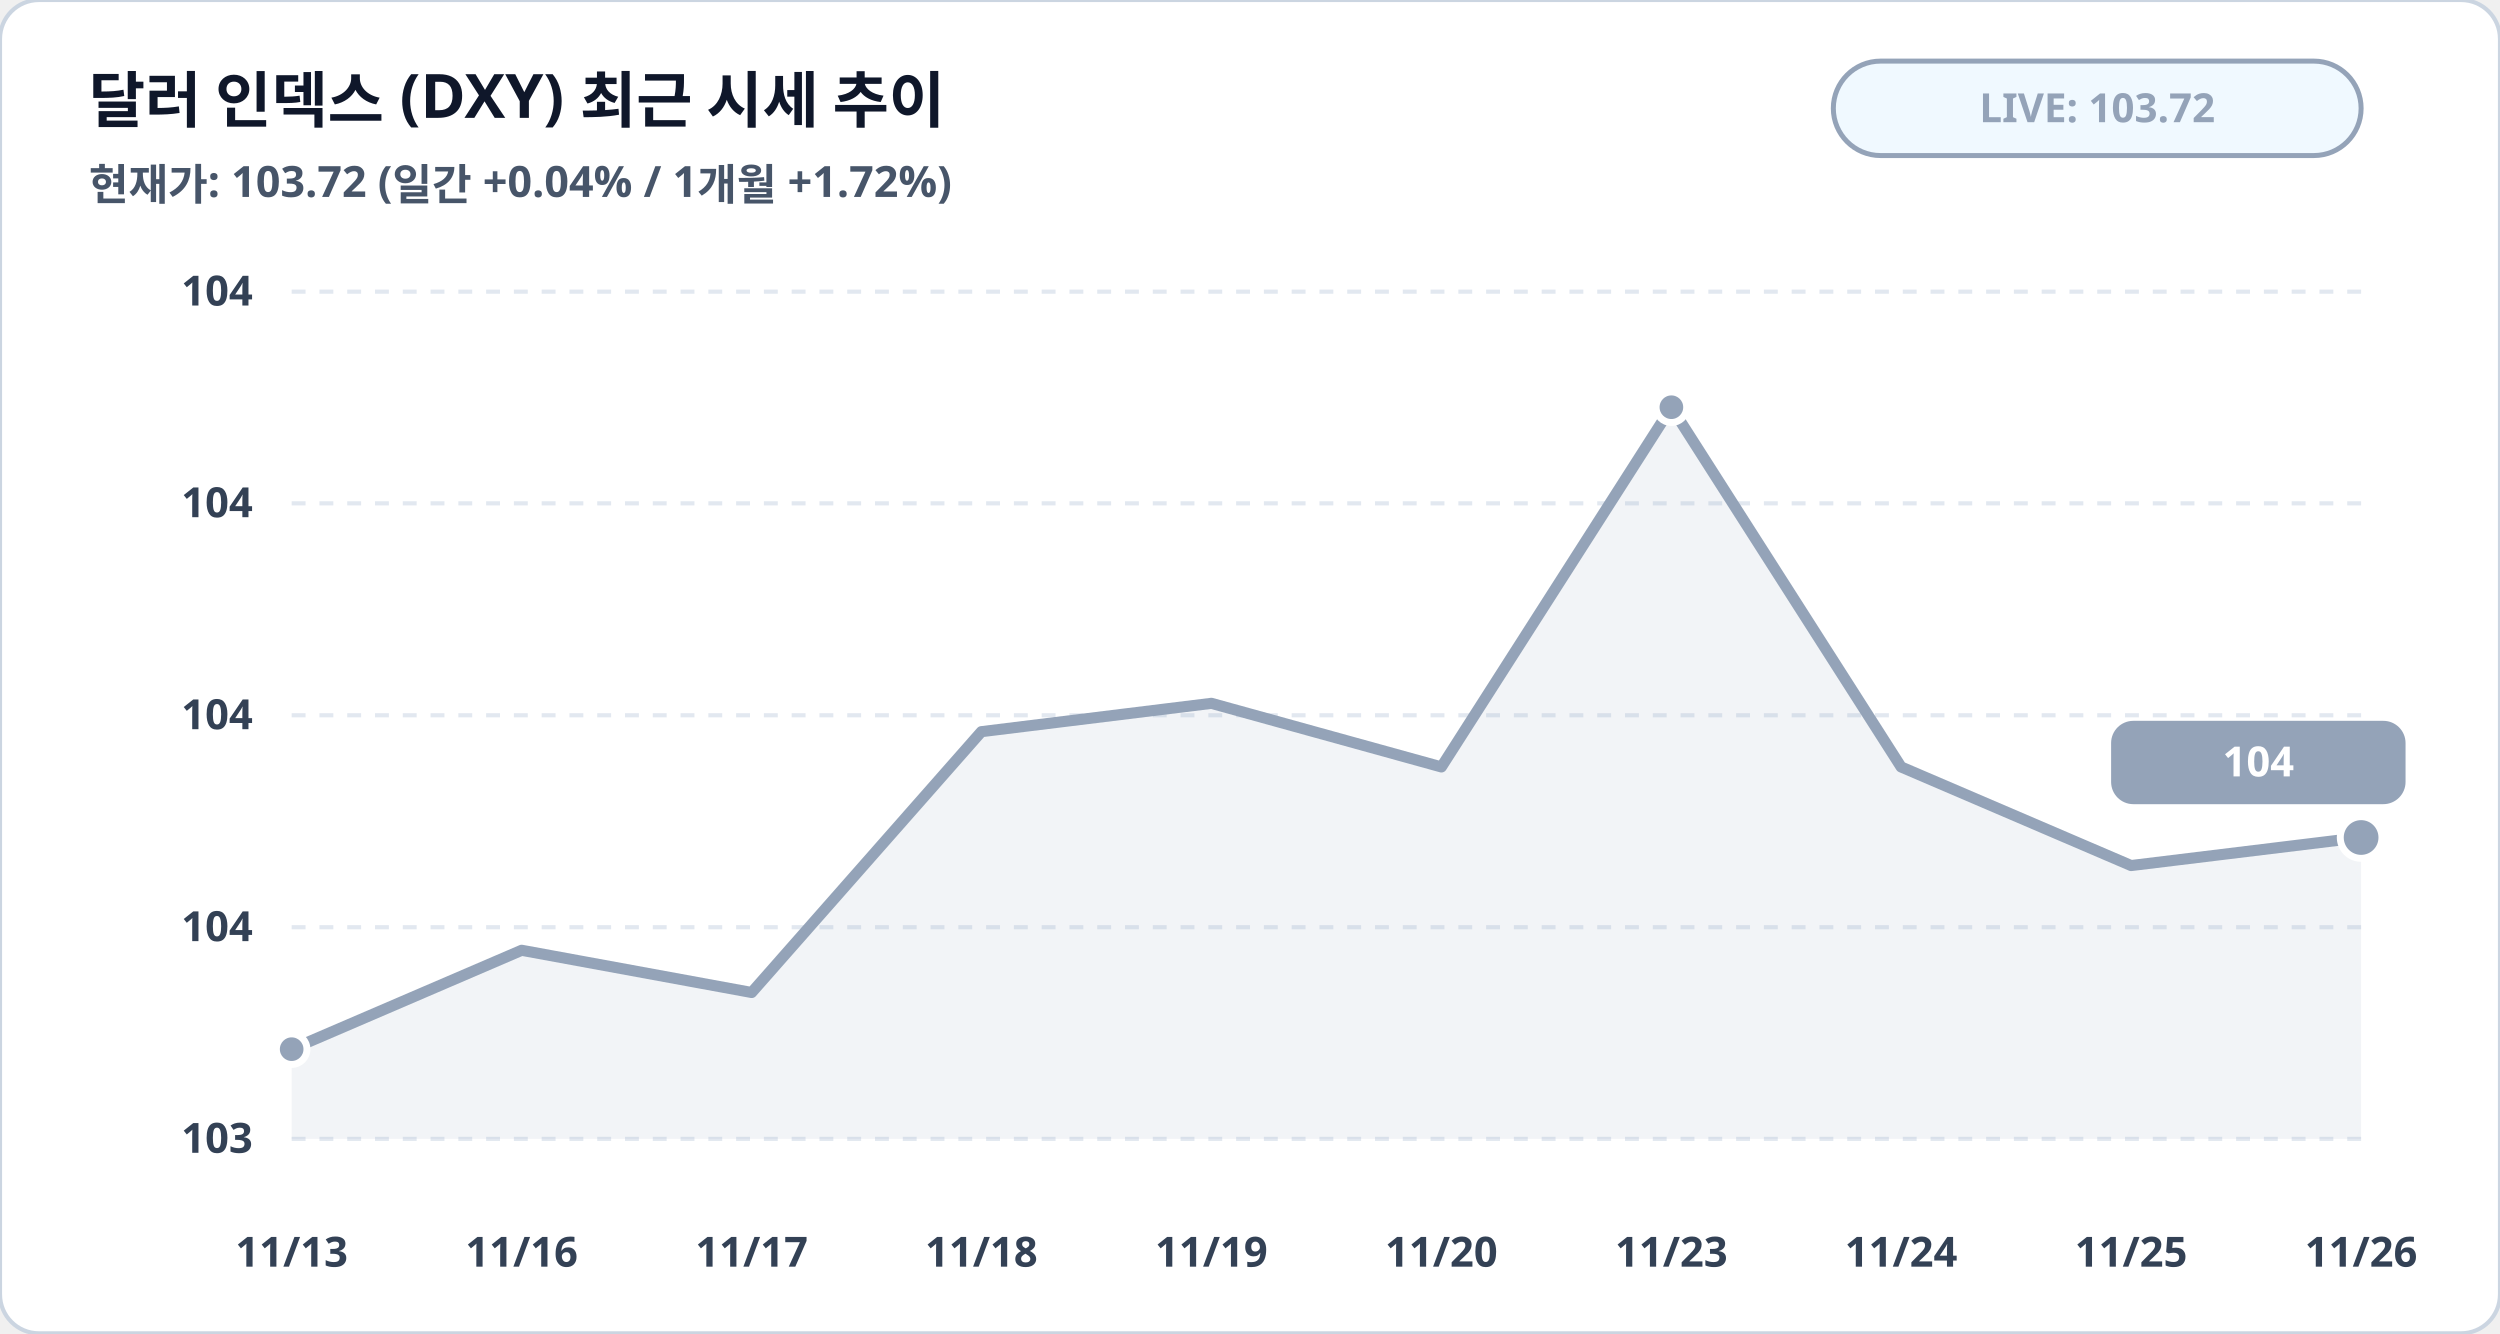
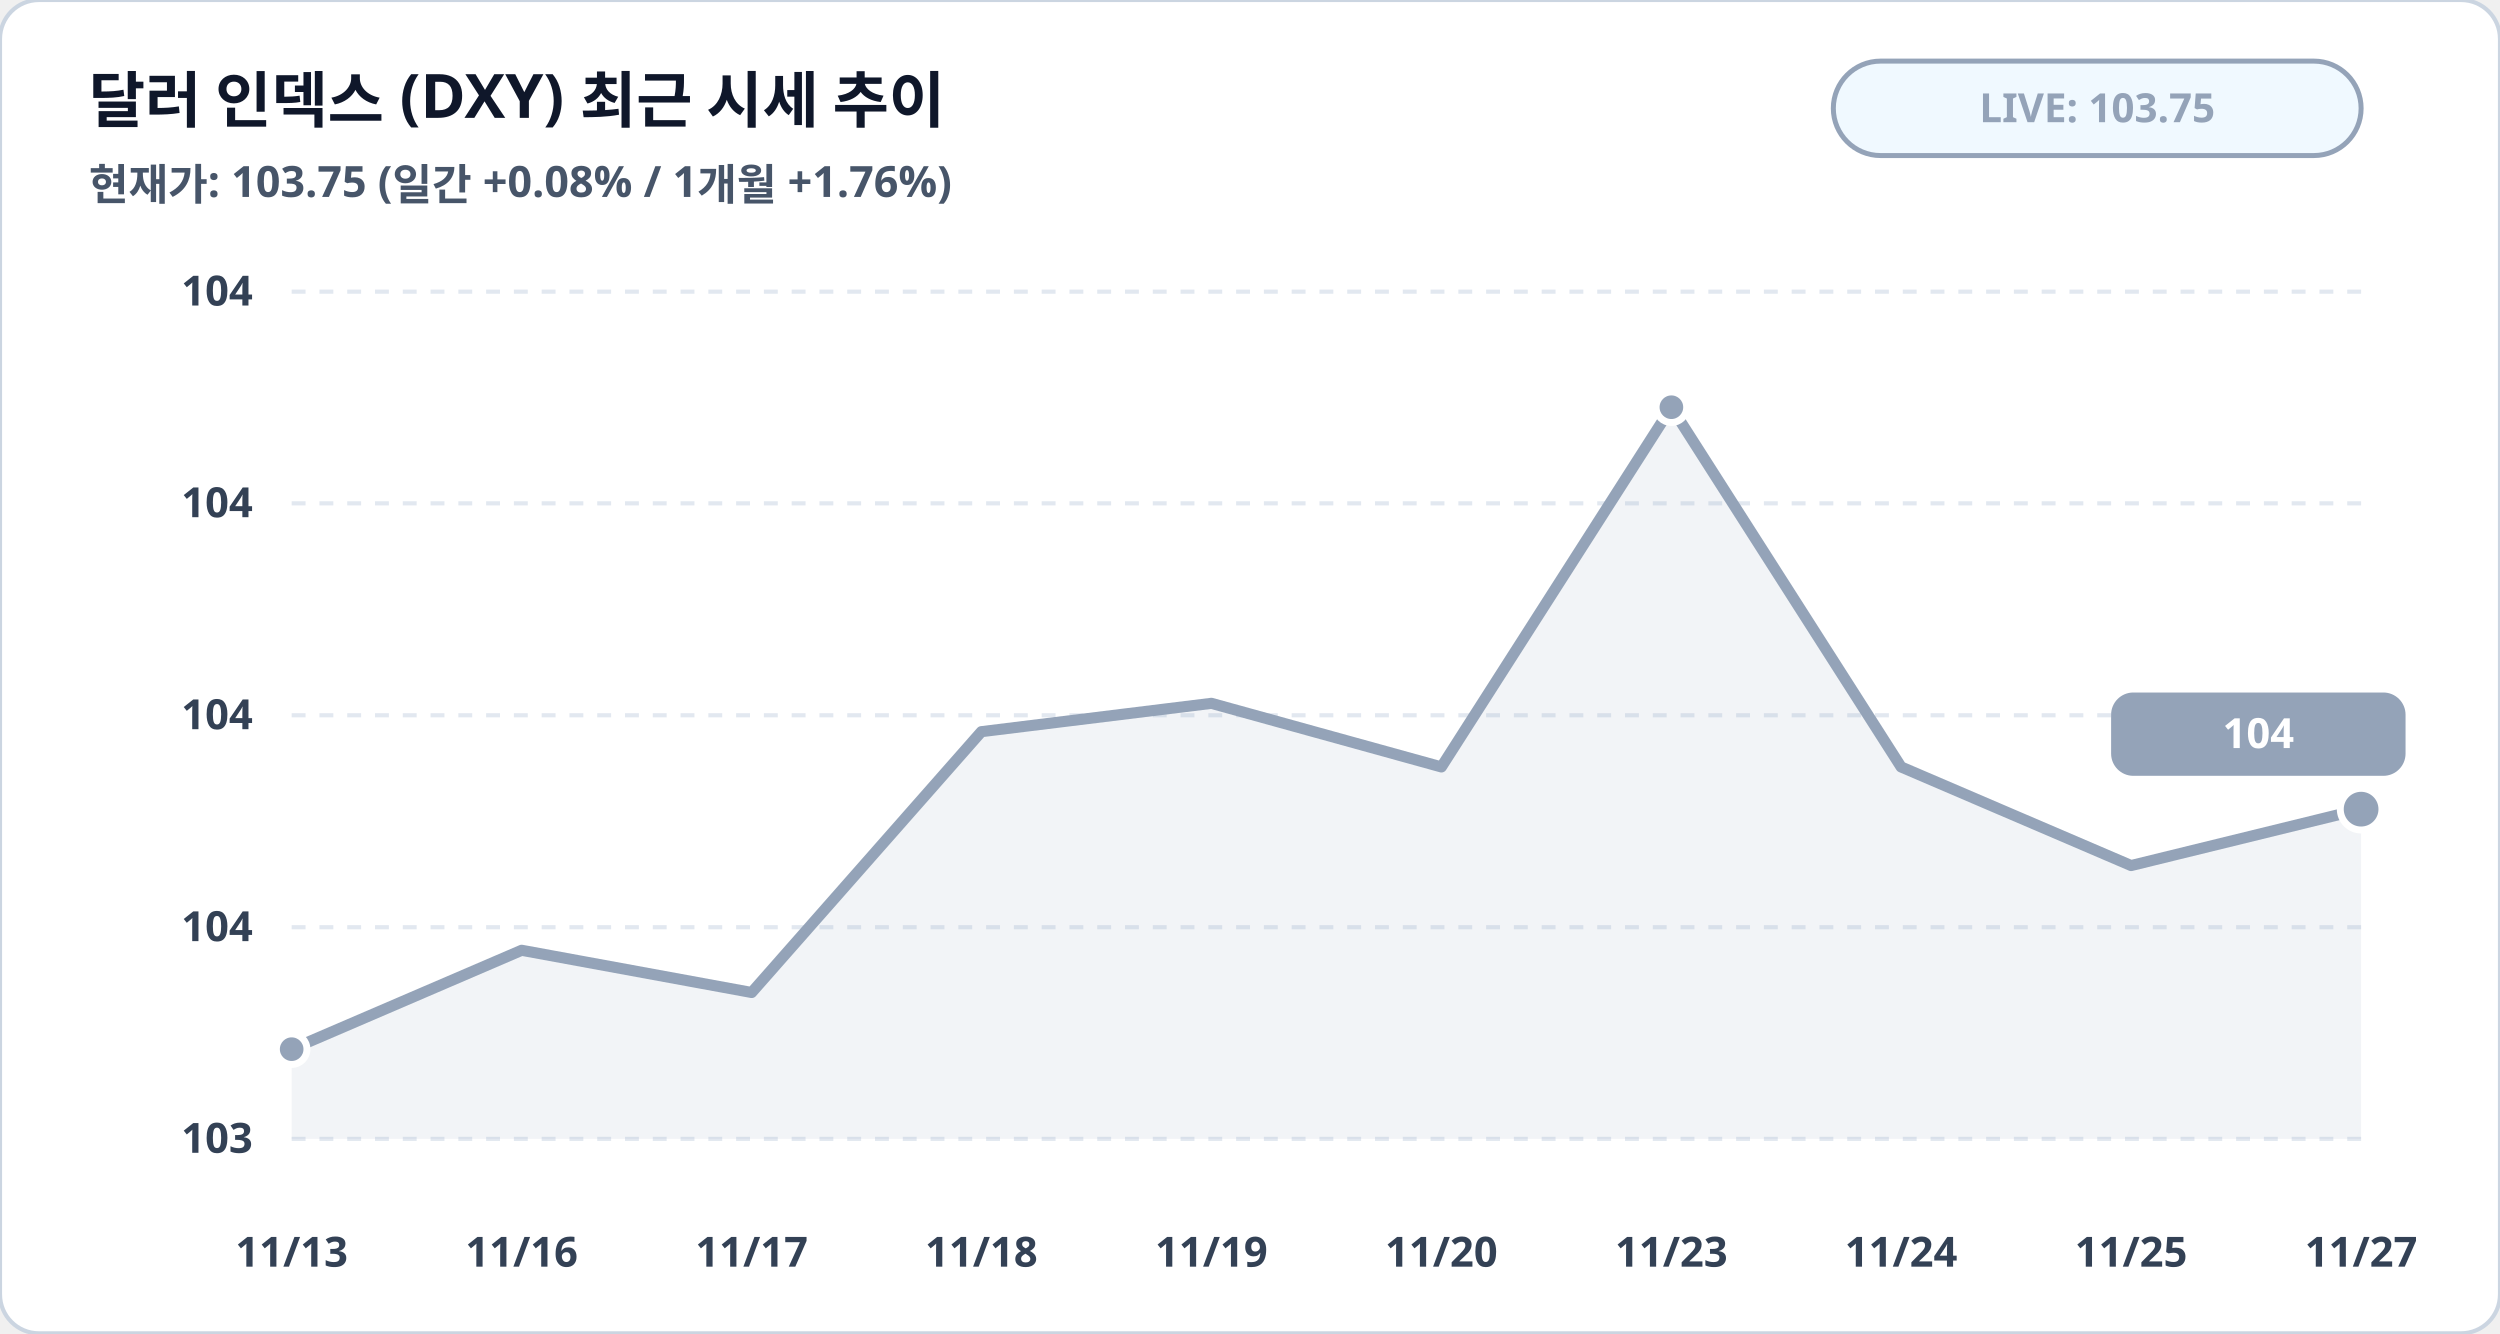
<svg xmlns="http://www.w3.org/2000/svg" viewBox="0 0 900 480" width="100%" height="100%">
  <rect width="900" height="480" rx="14" fill="#ffffff" stroke="#cbd5e1" stroke-width="1.5" />
  <text x="32" y="44" fill="#0f172a" font-family="Pretendard, sans-serif" font-size="22" font-weight="900">달러 인덱스 (DXY) 최근 시세 추이</text>
-   <text x="32" y="72" fill="#475569" font-family="Pretendard, sans-serif" font-size="15.5" font-weight="600">현재가: 103.72 (일간 +0.04% / 1개월 +1.72%)</text>
+   <text x="32" y="72" fill="#475569" font-family="Pretendard, sans-serif" font-size="15.5" font-weight="600">현재가: 103.75 (일간 +0.08% / 1개월 +1.76%)</text>
  <rect x="660" y="22" width="190" height="34" rx="17" fill="#f0f9ff" stroke="#94a3b8" stroke-width="1.8" />
-   <text x="755" y="44" fill="#94a3b8" font-family="Pretendard, sans-serif" font-size="14.5" font-weight="800" text-anchor="middle">LIVE: 103.72</text>
+   <text x="755" y="44" fill="#94a3b8" font-family="Pretendard, sans-serif" font-size="14.5" font-weight="800" text-anchor="middle">LIVE: 103.75</text>
  <line x1="105" y1="105.0" x2="850" y2="105.0" stroke="#e2e8f0" stroke-width="1.5" stroke-dasharray="5,5" />
  <text x="91" y="110.0" fill="#334155" font-family="Pretendard, sans-serif" font-size="15" font-weight="700" text-anchor="end">104</text>
  <line x1="105" y1="181.2" x2="850" y2="181.2" stroke="#e2e8f0" stroke-width="1.5" stroke-dasharray="5,5" />
  <text x="91" y="186.2" fill="#334155" font-family="Pretendard, sans-serif" font-size="15" font-weight="700" text-anchor="end">104</text>
  <line x1="105" y1="257.5" x2="850" y2="257.5" stroke="#e2e8f0" stroke-width="1.5" stroke-dasharray="5,5" />
  <text x="91" y="262.5" fill="#334155" font-family="Pretendard, sans-serif" font-size="15" font-weight="700" text-anchor="end">104</text>
  <line x1="105" y1="333.8" x2="850" y2="333.8" stroke="#e2e8f0" stroke-width="1.5" stroke-dasharray="5,5" />
  <text x="91" y="338.8" fill="#334155" font-family="Pretendard, sans-serif" font-size="15" font-weight="700" text-anchor="end">104</text>
  <line x1="105" y1="410.0" x2="850" y2="410.0" stroke="#e2e8f0" stroke-width="1.5" stroke-dasharray="5,5" />
  <text x="91" y="415.0" fill="#334155" font-family="Pretendard, sans-serif" font-size="15" font-weight="700" text-anchor="end">103</text>
-   <polygon points="105.0,410.0 105.0,377.7 187.8,342.1 270.6,357.3 353.3,263.4 436.1,253.2 518.9,276.1 601.7,146.6 684.4,276.1 767.2,311.6 850.0,301.5 850.0,410.0" fill="#94a3b8" fill-opacity="0.12" />
-   <polyline fill="none" stroke="#94a3b8" stroke-width="4" stroke-linecap="round" stroke-linejoin="round" points="105.0,377.7 187.8,342.1 270.6,357.3 353.3,263.4 436.1,253.2 518.9,276.1 601.7,146.6 684.4,276.1 767.2,311.6 850.0,301.5" />
+   <polygon points="105.0,410.0 105.0,377.7 187.8,342.1 270.6,357.3 353.3,263.4 436.1,253.2 518.9,276.1 601.7,146.6 684.4,276.1 767.2,311.6 850.0,291.3 850.0,410.0" fill="#94a3b8" fill-opacity="0.12" />
+   <polyline fill="none" stroke="#94a3b8" stroke-width="4" stroke-linecap="round" stroke-linejoin="round" points="105.0,377.7 187.8,342.1 270.6,357.3 353.3,263.4 436.1,253.2 518.9,276.1 601.7,146.6 684.4,276.1 767.2,311.6 850.0,291.3" />
  <circle cx="105.0" cy="377.7" r="5.5" fill="#94a3b8" stroke="#ffffff" stroke-width="2.5" />
  <circle cx="601.7" cy="146.6" r="5.5" fill="#94a3b8" stroke="#ffffff" stroke-width="2.5" />
-   <circle cx="850.0" cy="301.5" r="7.5" fill="#94a3b8" stroke="#ffffff" stroke-width="2.5" />
-   <rect x="760.0" y="259.5" width="106" height="30" rx="8" fill="#94a3b8" />
-   <text x="813.0" y="279.5" fill="#ffffff" font-family="Pretendard, sans-serif" font-size="15" font-weight="800" text-anchor="middle">104</text>
+   <circle cx="850.0" cy="291.3" r="7.5" fill="#94a3b8" stroke="#ffffff" stroke-width="2.5" />
+   <rect x="760.0" y="249.3" width="106" height="30" rx="8" fill="#94a3b8" />
+   <text x="813.0" y="269.3" fill="#ffffff" font-family="Pretendard, sans-serif" font-size="15" font-weight="800" text-anchor="middle">104</text>
  <text x="105.0" y="456" fill="#334155" font-family="Pretendard, sans-serif" font-size="15" font-weight="700" text-anchor="middle">11/13</text>
  <text x="187.8" y="456" fill="#334155" font-family="Pretendard, sans-serif" font-size="15" font-weight="700" text-anchor="middle">11/16</text>
  <text x="270.6" y="456" fill="#334155" font-family="Pretendard, sans-serif" font-size="15" font-weight="700" text-anchor="middle">11/17</text>
  <text x="353.3" y="456" fill="#334155" font-family="Pretendard, sans-serif" font-size="15" font-weight="700" text-anchor="middle">11/18</text>
  <text x="436.1" y="456" fill="#334155" font-family="Pretendard, sans-serif" font-size="15" font-weight="700" text-anchor="middle">11/19</text>
  <text x="518.9" y="456" fill="#334155" font-family="Pretendard, sans-serif" font-size="15" font-weight="700" text-anchor="middle">11/20</text>
  <text x="601.7" y="456" fill="#334155" font-family="Pretendard, sans-serif" font-size="15" font-weight="700" text-anchor="middle">11/23</text>
  <text x="684.4" y="456" fill="#334155" font-family="Pretendard, sans-serif" font-size="15" font-weight="700" text-anchor="middle">11/24</text>
  <text x="767.2" y="456" fill="#334155" font-family="Pretendard, sans-serif" font-size="15" font-weight="700" text-anchor="middle">11/25</text>
-   <text x="850.0" y="456" fill="#334155" font-family="Pretendard, sans-serif" font-size="15" font-weight="700" text-anchor="middle">11/26</text>
+   <text x="850.0" y="456" fill="#334155" font-family="Pretendard, sans-serif" font-size="15" font-weight="700" text-anchor="middle">11/27</text>
</svg>
